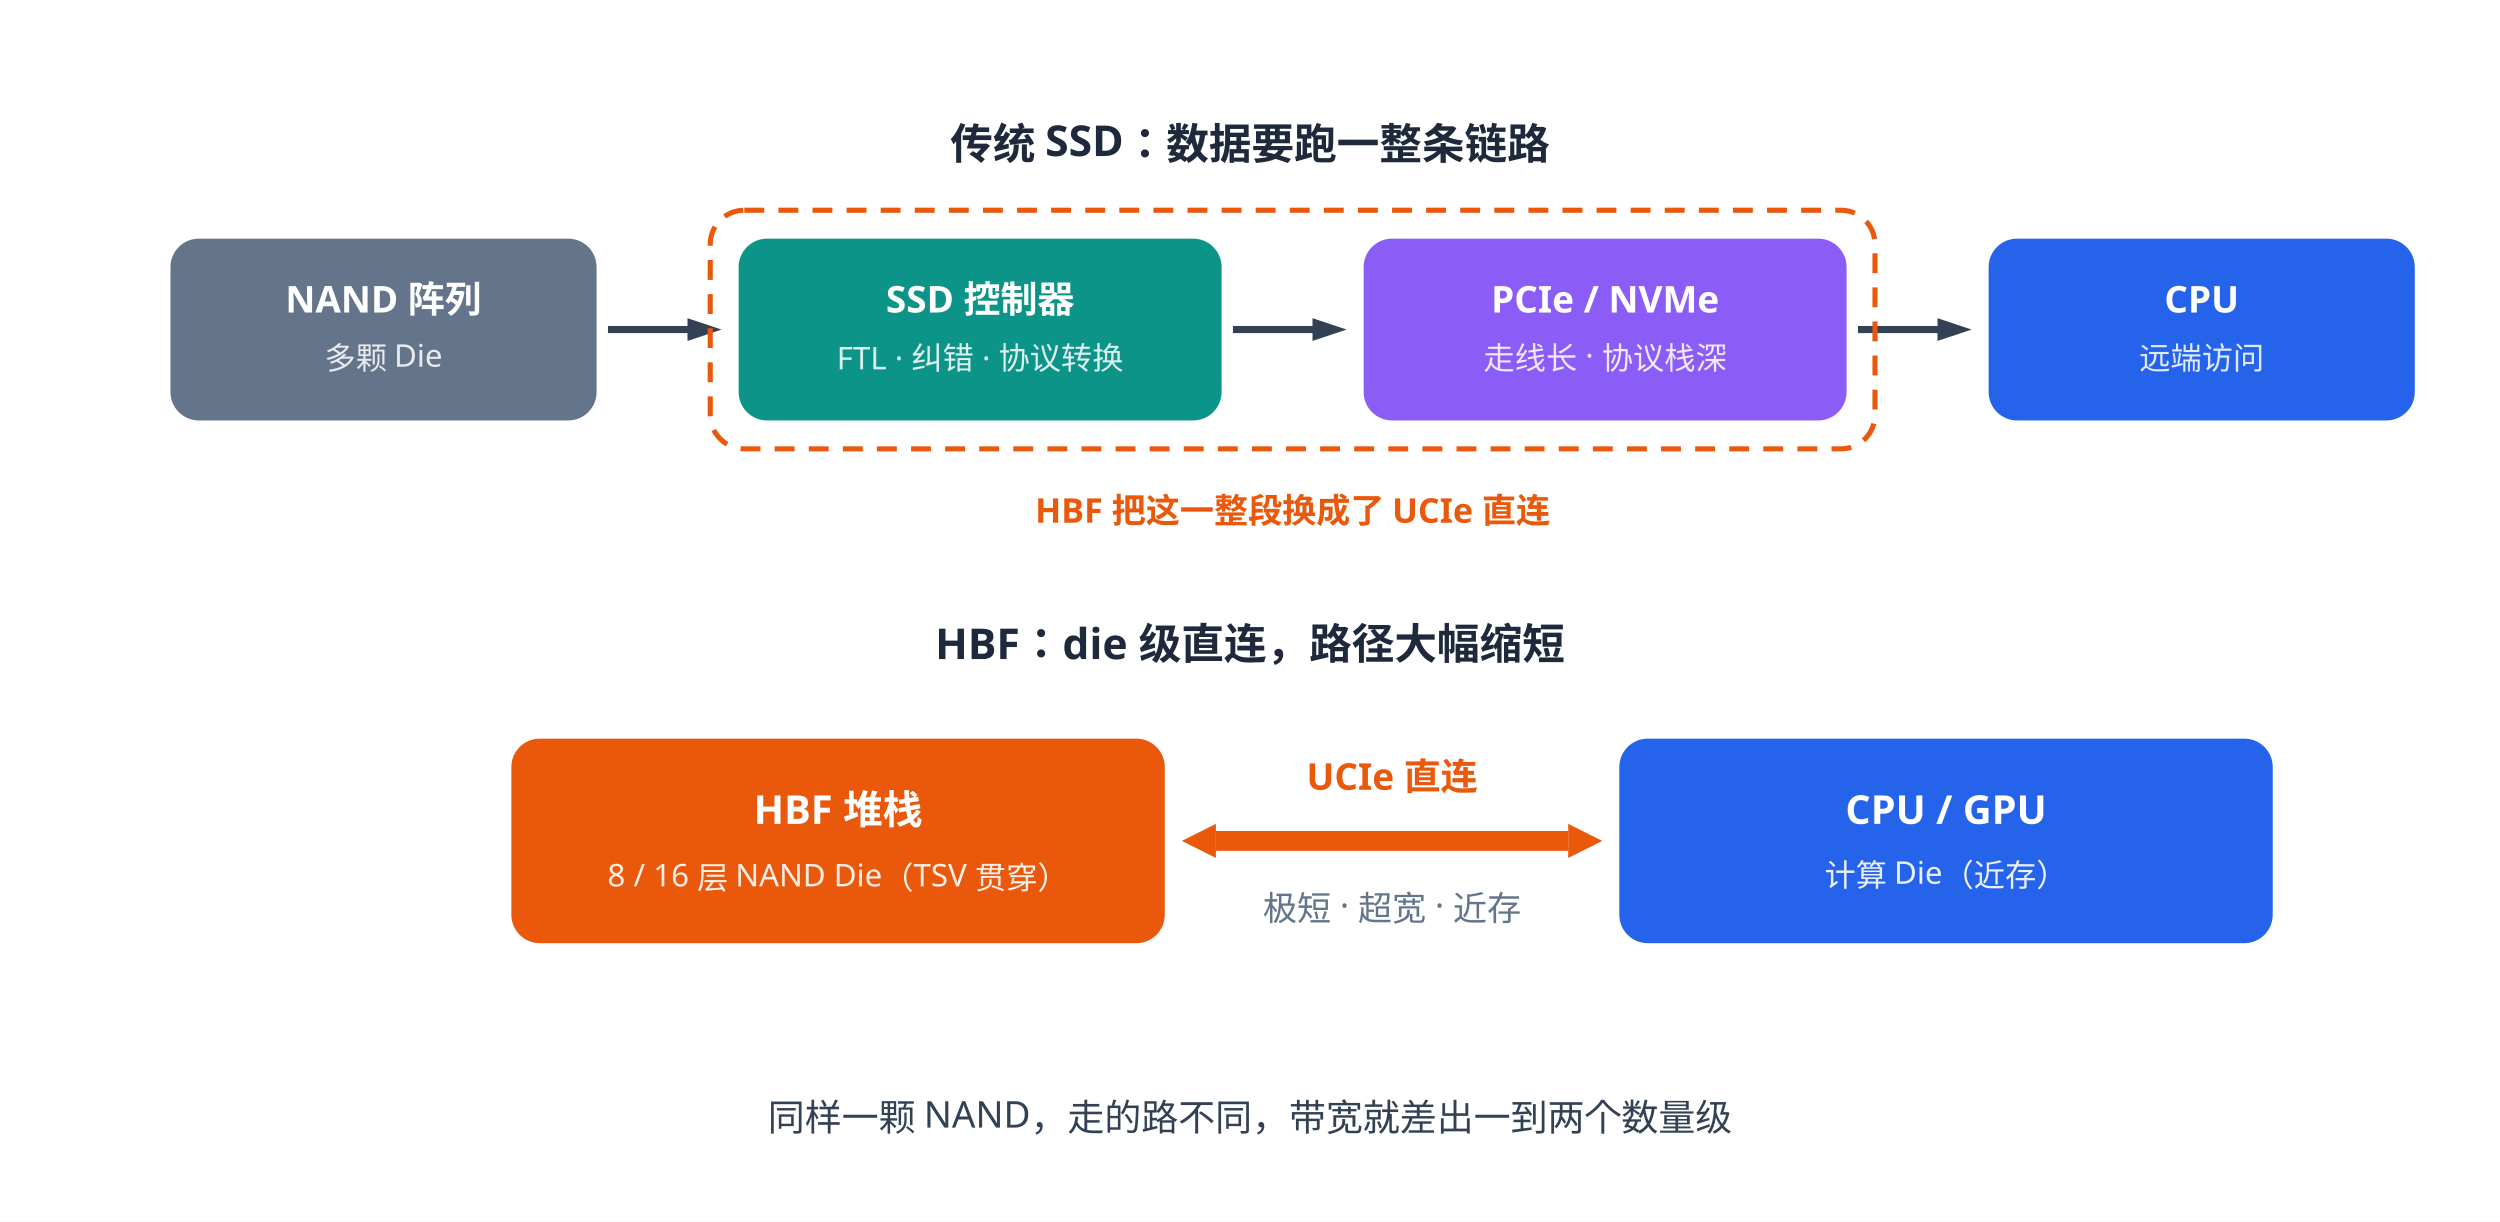
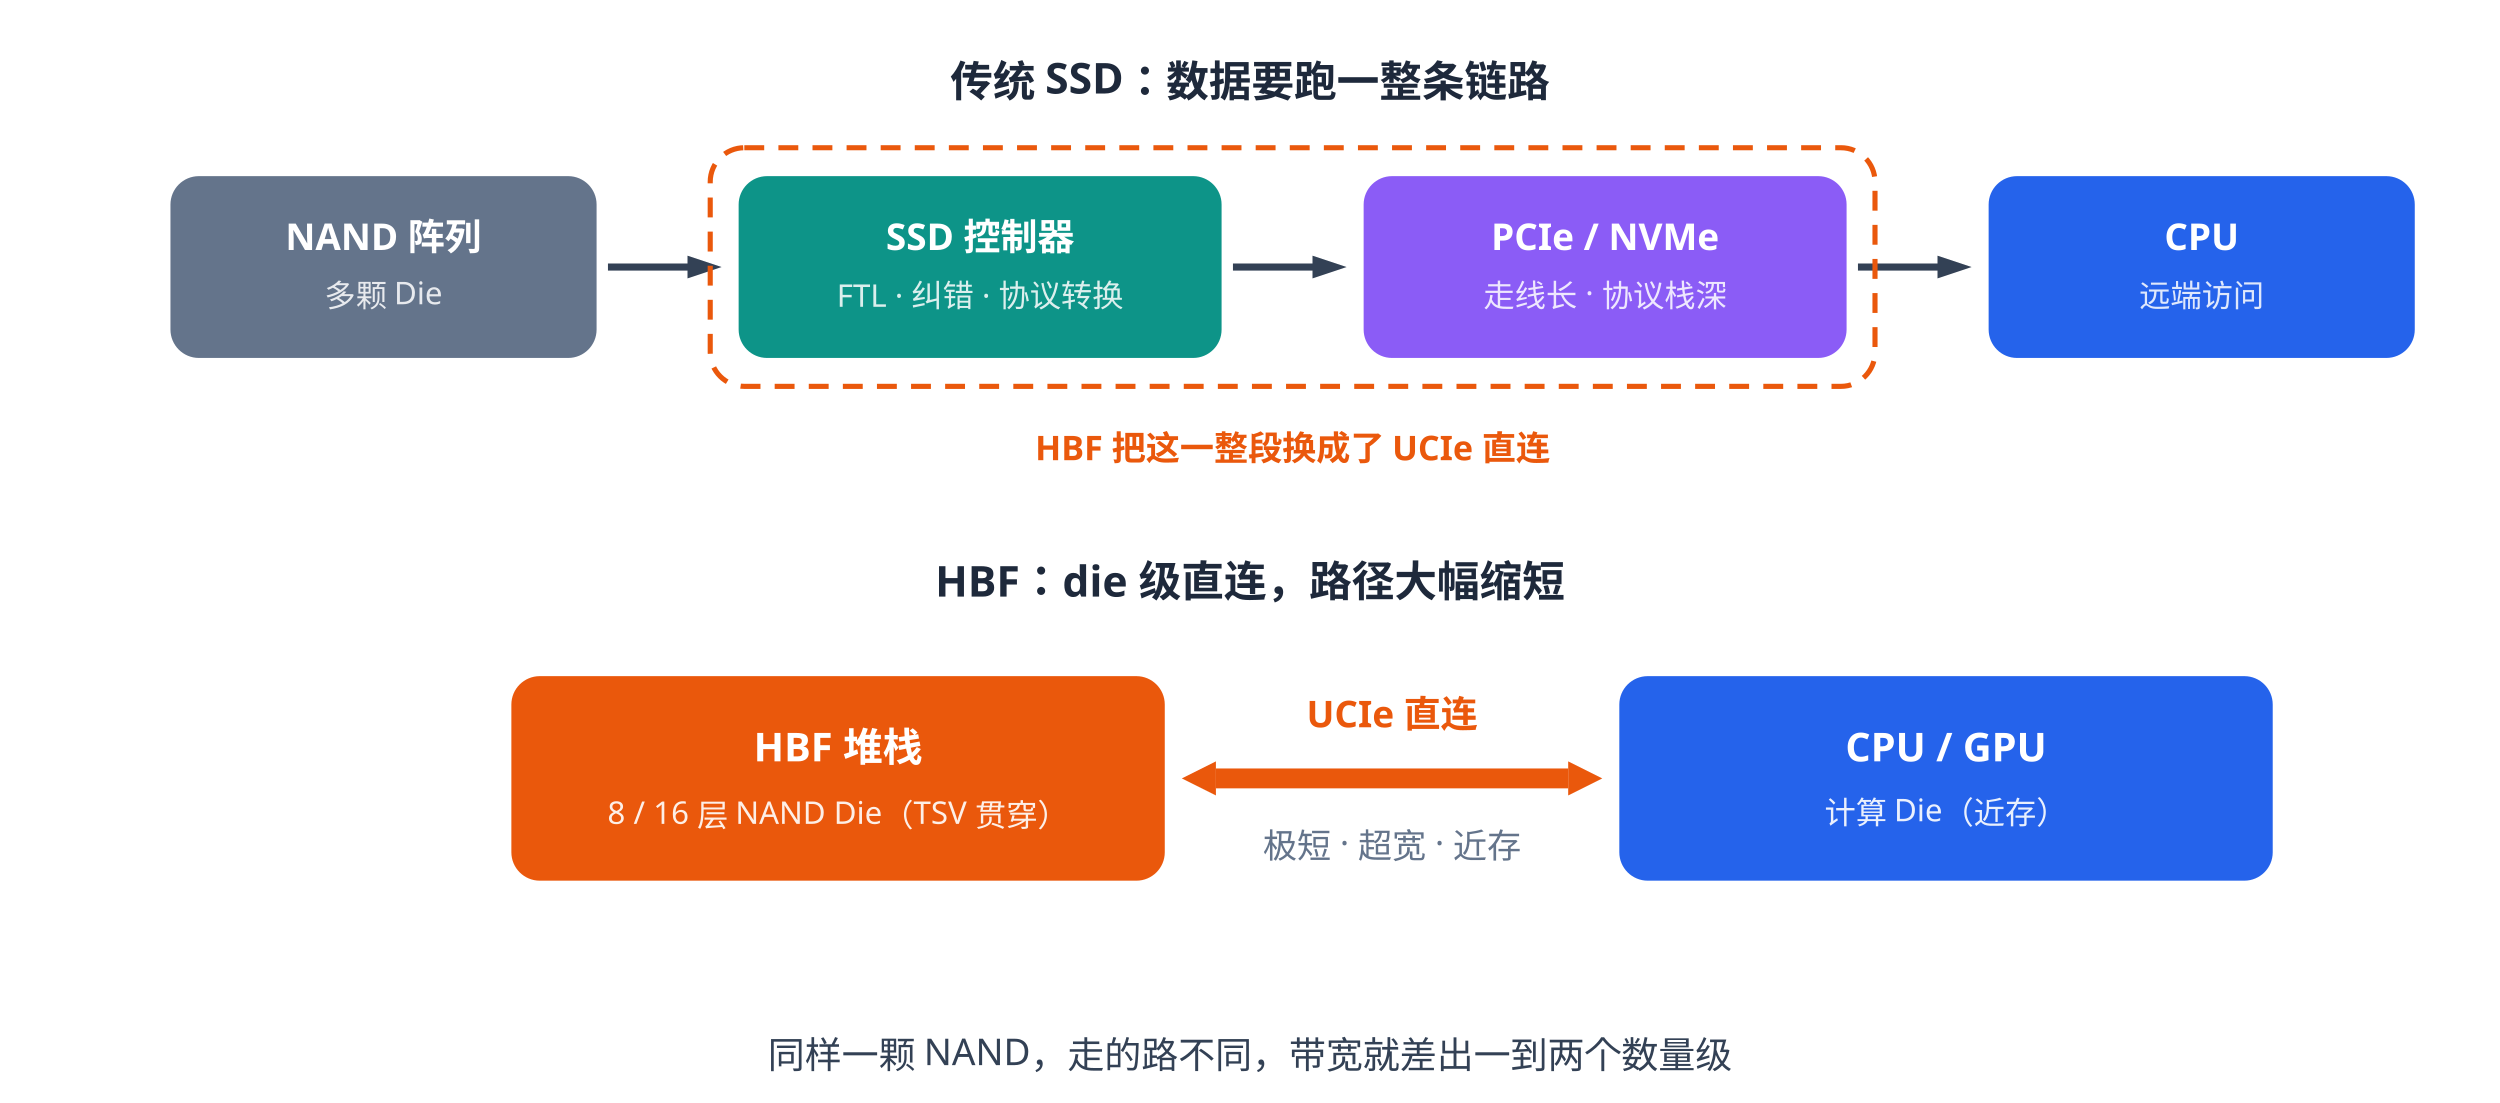
- <svg xmlns="http://www.w3.org/2000/svg" viewBox="0 0 880 430" font-family="'PingFang SC','Microsoft YaHei',sans-serif">
+ <svg xmlns="http://www.w3.org/2000/svg" viewBox="0 22 880 388" font-family="'PingFang SC','Microsoft YaHei',sans-serif">
  <rect x="0" y="0" width="880" height="430" fill="#ffffff" />
  <text x="440" y="56" text-anchor="middle" fill="#1e293b" font-size="15" font-weight="bold">传统 SSD：数据要跑一整条链路</text>
  <rect x="60" y="84" width="150" height="64" rx="10" fill="#64748b" />
  <text x="135" y="110" text-anchor="middle" fill="#ffffff" font-size="13" font-weight="bold">NAND 阵列</text>
  <text x="135" y="130" text-anchor="middle" fill="#ffffff" font-size="11" opacity="0.85">多颗 Die</text>
  <rect x="260" y="84" width="170" height="64" rx="10" fill="#0d9488" />
  <text x="345" y="110" text-anchor="middle" fill="#ffffff" font-size="13" font-weight="bold">SSD 控制器</text>
  <text x="345" y="130" text-anchor="middle" fill="#ffffff" font-size="11" opacity="0.85">FTL · 纠错 · 协议转换</text>
  <rect x="480" y="84" width="170" height="64" rx="10" fill="#8b5cf6" />
  <text x="565" y="110" text-anchor="middle" fill="#ffffff" font-size="13" font-weight="bold">PCIe / NVMe</text>
  <text x="565" y="130" text-anchor="middle" fill="#ffffff" font-size="11" opacity="0.85">走线长 · 协议栈深</text>
  <rect x="700" y="84" width="150" height="64" rx="10" fill="#2563eb" />
  <text x="775" y="110" text-anchor="middle" fill="#ffffff" font-size="13" font-weight="bold">CPU</text>
  <text x="775" y="130" text-anchor="middle" fill="#ffffff" font-size="11" opacity="0.85">远端访问</text>
  <line x1="214" y1="116" x2="246" y2="116" stroke="#334155" stroke-width="2.5" />
  <polygon points="254,116 242,112 242,120" fill="#334155" />
  <line x1="434" y1="116" x2="466" y2="116" stroke="#334155" stroke-width="2.5" />
  <polygon points="474,116 462,112 462,120" fill="#334155" />
  <line x1="654" y1="116" x2="686" y2="116" stroke="#334155" stroke-width="2.5" />
  <polygon points="694,116 682,112 682,120" fill="#334155" />
  <rect x="250" y="74" width="410" height="84" rx="12" fill="none" stroke="#ea580c" stroke-width="1.8" stroke-dasharray="7 5" />
  <text x="455" y="184" text-anchor="middle" fill="#ea580c" font-size="12" font-weight="bold">HBF 把这一整段换成了 UCIe 直连</text>
  <text x="440" y="232" text-anchor="middle" fill="#1e293b" font-size="15" font-weight="bold">HBF：die 级直连，路径大幅缩短</text>
  <rect x="180" y="260" width="230" height="72" rx="10" fill="#ea580c" />
  <text x="295" y="290" text-anchor="middle" fill="#ffffff" font-size="14" font-weight="bold">HBF 堆栈</text>
  <text x="295" y="312" text-anchor="middle" fill="#ffffff" font-size="11" opacity="0.9">8 / 16 层 NAND Die（TSV 贯穿）</text>
  <rect x="570" y="260" width="230" height="72" rx="10" fill="#2563eb" />
  <text x="685" y="290" text-anchor="middle" fill="#ffffff" font-size="14" font-weight="bold">CPU / GPU</text>
  <text x="685" y="312" text-anchor="middle" fill="#ffffff" font-size="11" opacity="0.9">计算 Die（近存）</text>
  <line x1="428" y1="296" x2="552" y2="296" stroke="#ea580c" stroke-width="7" />
  <polygon points="416,296 428,290 428,302" fill="#ea580c" />
  <polygon points="564,296 552,290 552,302" fill="#ea580c" />
  <text x="490" y="278" text-anchor="middle" fill="#ea580c" font-size="13" font-weight="bold">UCIe 直连</text>
  <text x="490" y="324" text-anchor="middle" fill="#64748b" font-size="12">极短 · 超宽 · 近存</text>
  <text x="440" y="398" text-anchor="middle" fill="#334155" font-size="13">同样一颗 NAND，走的路不同，带宽就差出一到两个数量级</text>
</svg>
